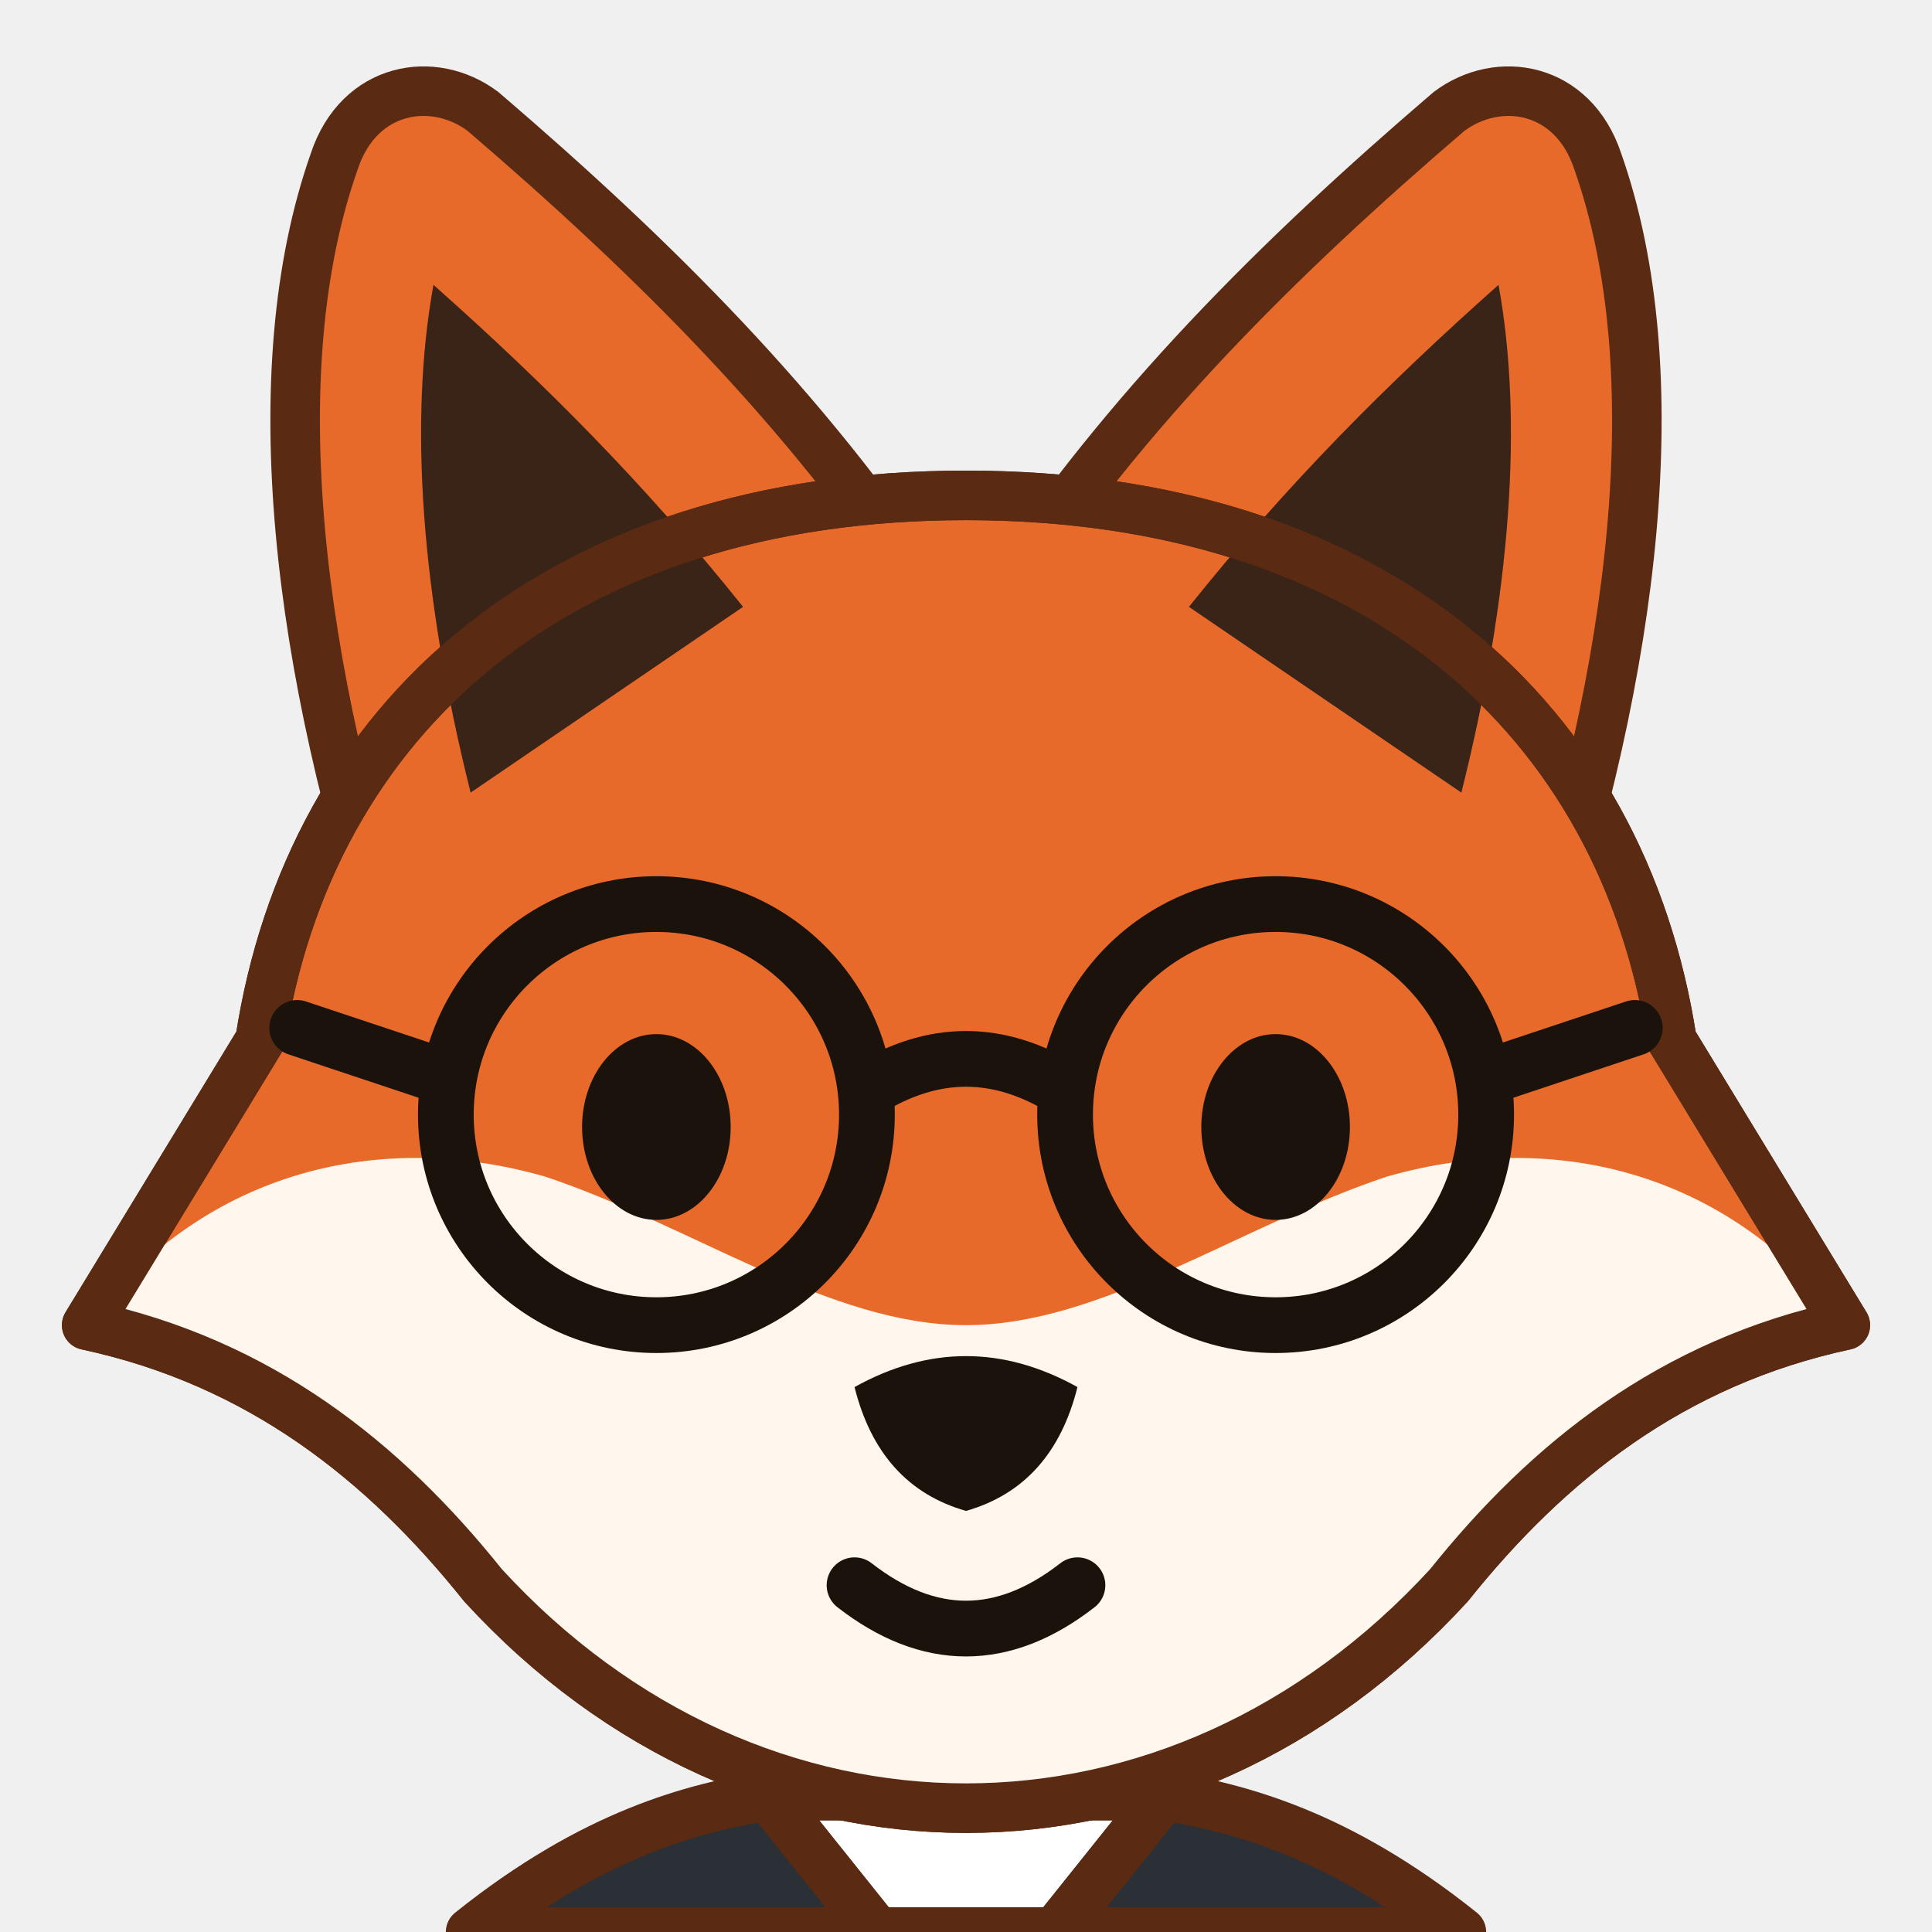
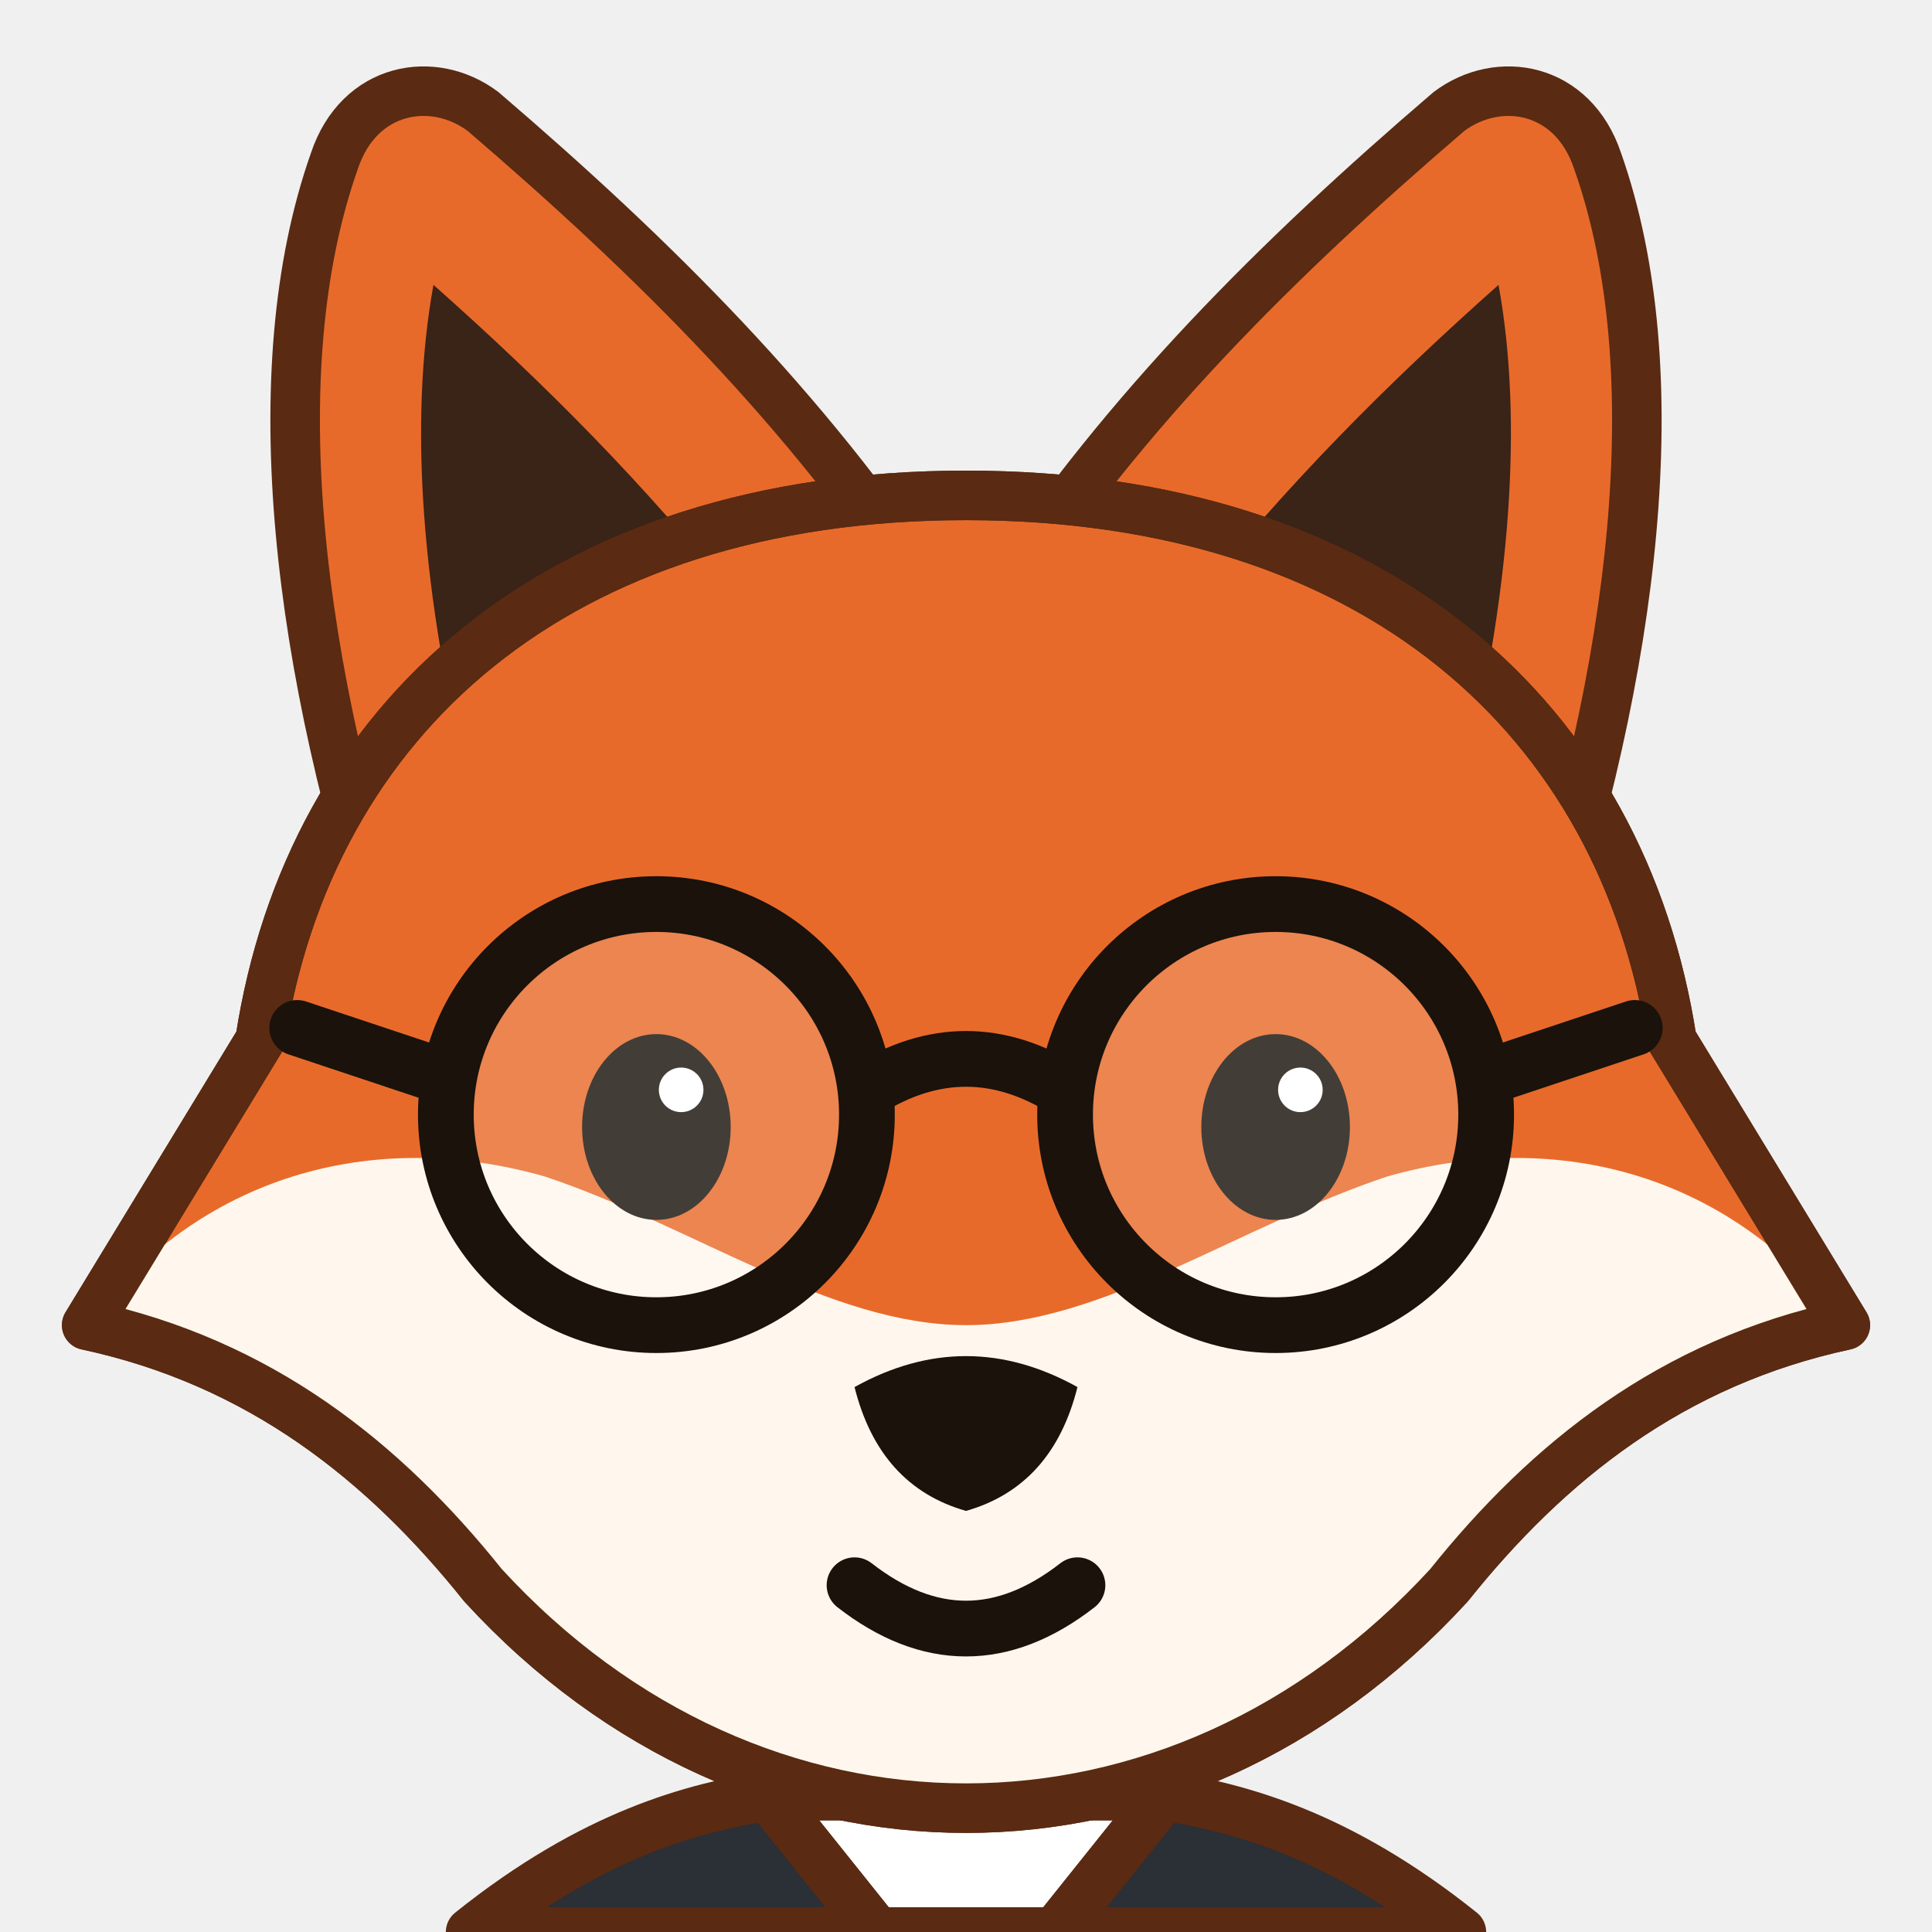
<svg xmlns="http://www.w3.org/2000/svg" viewBox="22 12 156 156">
  <g stroke="#5A2A12" stroke-width="4" stroke-linejoin="round">
    <path d="M54 90 C46 66 43 42 49 25 C51 19 57 18 61 21 C75 33 87 45 97 60 Z" fill="#E86A2A" />
    <path d="M146 90 C154 66 157 42 151 25 C149 19 143 18 139 21 C125 33 113 45 103 60 Z" fill="#E86A2A" />
+     <path d="M60 76 C56 60 55 46 57 35 C66 43 74 51 82 61 Z M140 76 C144 60 145 46 143 35 C134 43 126 51 118 61 Z" stroke="none" fill="#3A2317" />
    <path d="M84 157 L100 177 L116 157 Z" fill="#fff" />
    <path d="M60 168 C70 160 78 158 84 157 L100 177 L116 157 C122 158 130 160 140 168 Z" fill="#2B2F36" />
    <path d="M100 52 C133 52 153 70 157 96 L171 119 C157 122 147 130 139 140 C128 152 114 158 100 158 C86 158 72 152 61 140 C53 130 43 122 29 119 L43 96 C47 70 67 52 100 52 Z" fill="#E86A2A" />
  </g>
-   <path d="M60 76 C56 60 55 46 57 35 C66 43 74 51 82 61 Z M140 76 C144 60 145 46 143 35 C134 43 126 51 118 61 Z" fill="#3A2317" />
  <path d="M29 119 C43 122 53 130 61 140 C72 152 86 158 100 158 C114 158 128 152 139 140 C147 130 157 122 171 119 C162 107 148 103 134 107 C122 111 111 119 100 119 C89 119 78 111 66 107 C52 103 38 107 29 119 Z" fill="#FFF7ED" />
  <path d="M100 52 C133 52 153 70 157 96 L171 119 C157 122 147 130 139 140 C128 152 114 158 100 158 C86 158 72 152 61 140 C53 130 43 122 29 119 L43 96 C47 70 67 52 100 52 Z" fill="none" stroke="#5A2A12" stroke-width="4" stroke-linejoin="round" />
  <ellipse cx="75" cy="103" rx="6" ry="7.5" fill="#1A120B" />
  <ellipse cx="125" cy="103" rx="6" ry="7.5" fill="#1A120B" />
+   <circle cx="77" cy="100" r="1.8" fill="#fff" />
+   <circle cx="127" cy="100" r="1.8" fill="#fff" />
+   <circle cx="75" cy="102" r="17" fill="#fff" fill-opacity=".18" />
+   <circle cx="125" cy="102" r="17" fill="#fff" fill-opacity=".18" />
  <g fill="none" stroke="#1A120B" stroke-width="4.5" stroke-linecap="round">
    <circle cx="75" cy="102" r="17" />
    <circle cx="125" cy="102" r="17" />
    <path d="M92 100 Q100 95 108 100 M58 99 L46 95 M142 99 L154 95 M91 140 Q100 147 109 140" />
  </g>
  <path d="M91 124 Q100 119 109 124 Q107 132 100 134 Q93 132 91 124 Z" fill="#1A120B" />
</svg>
